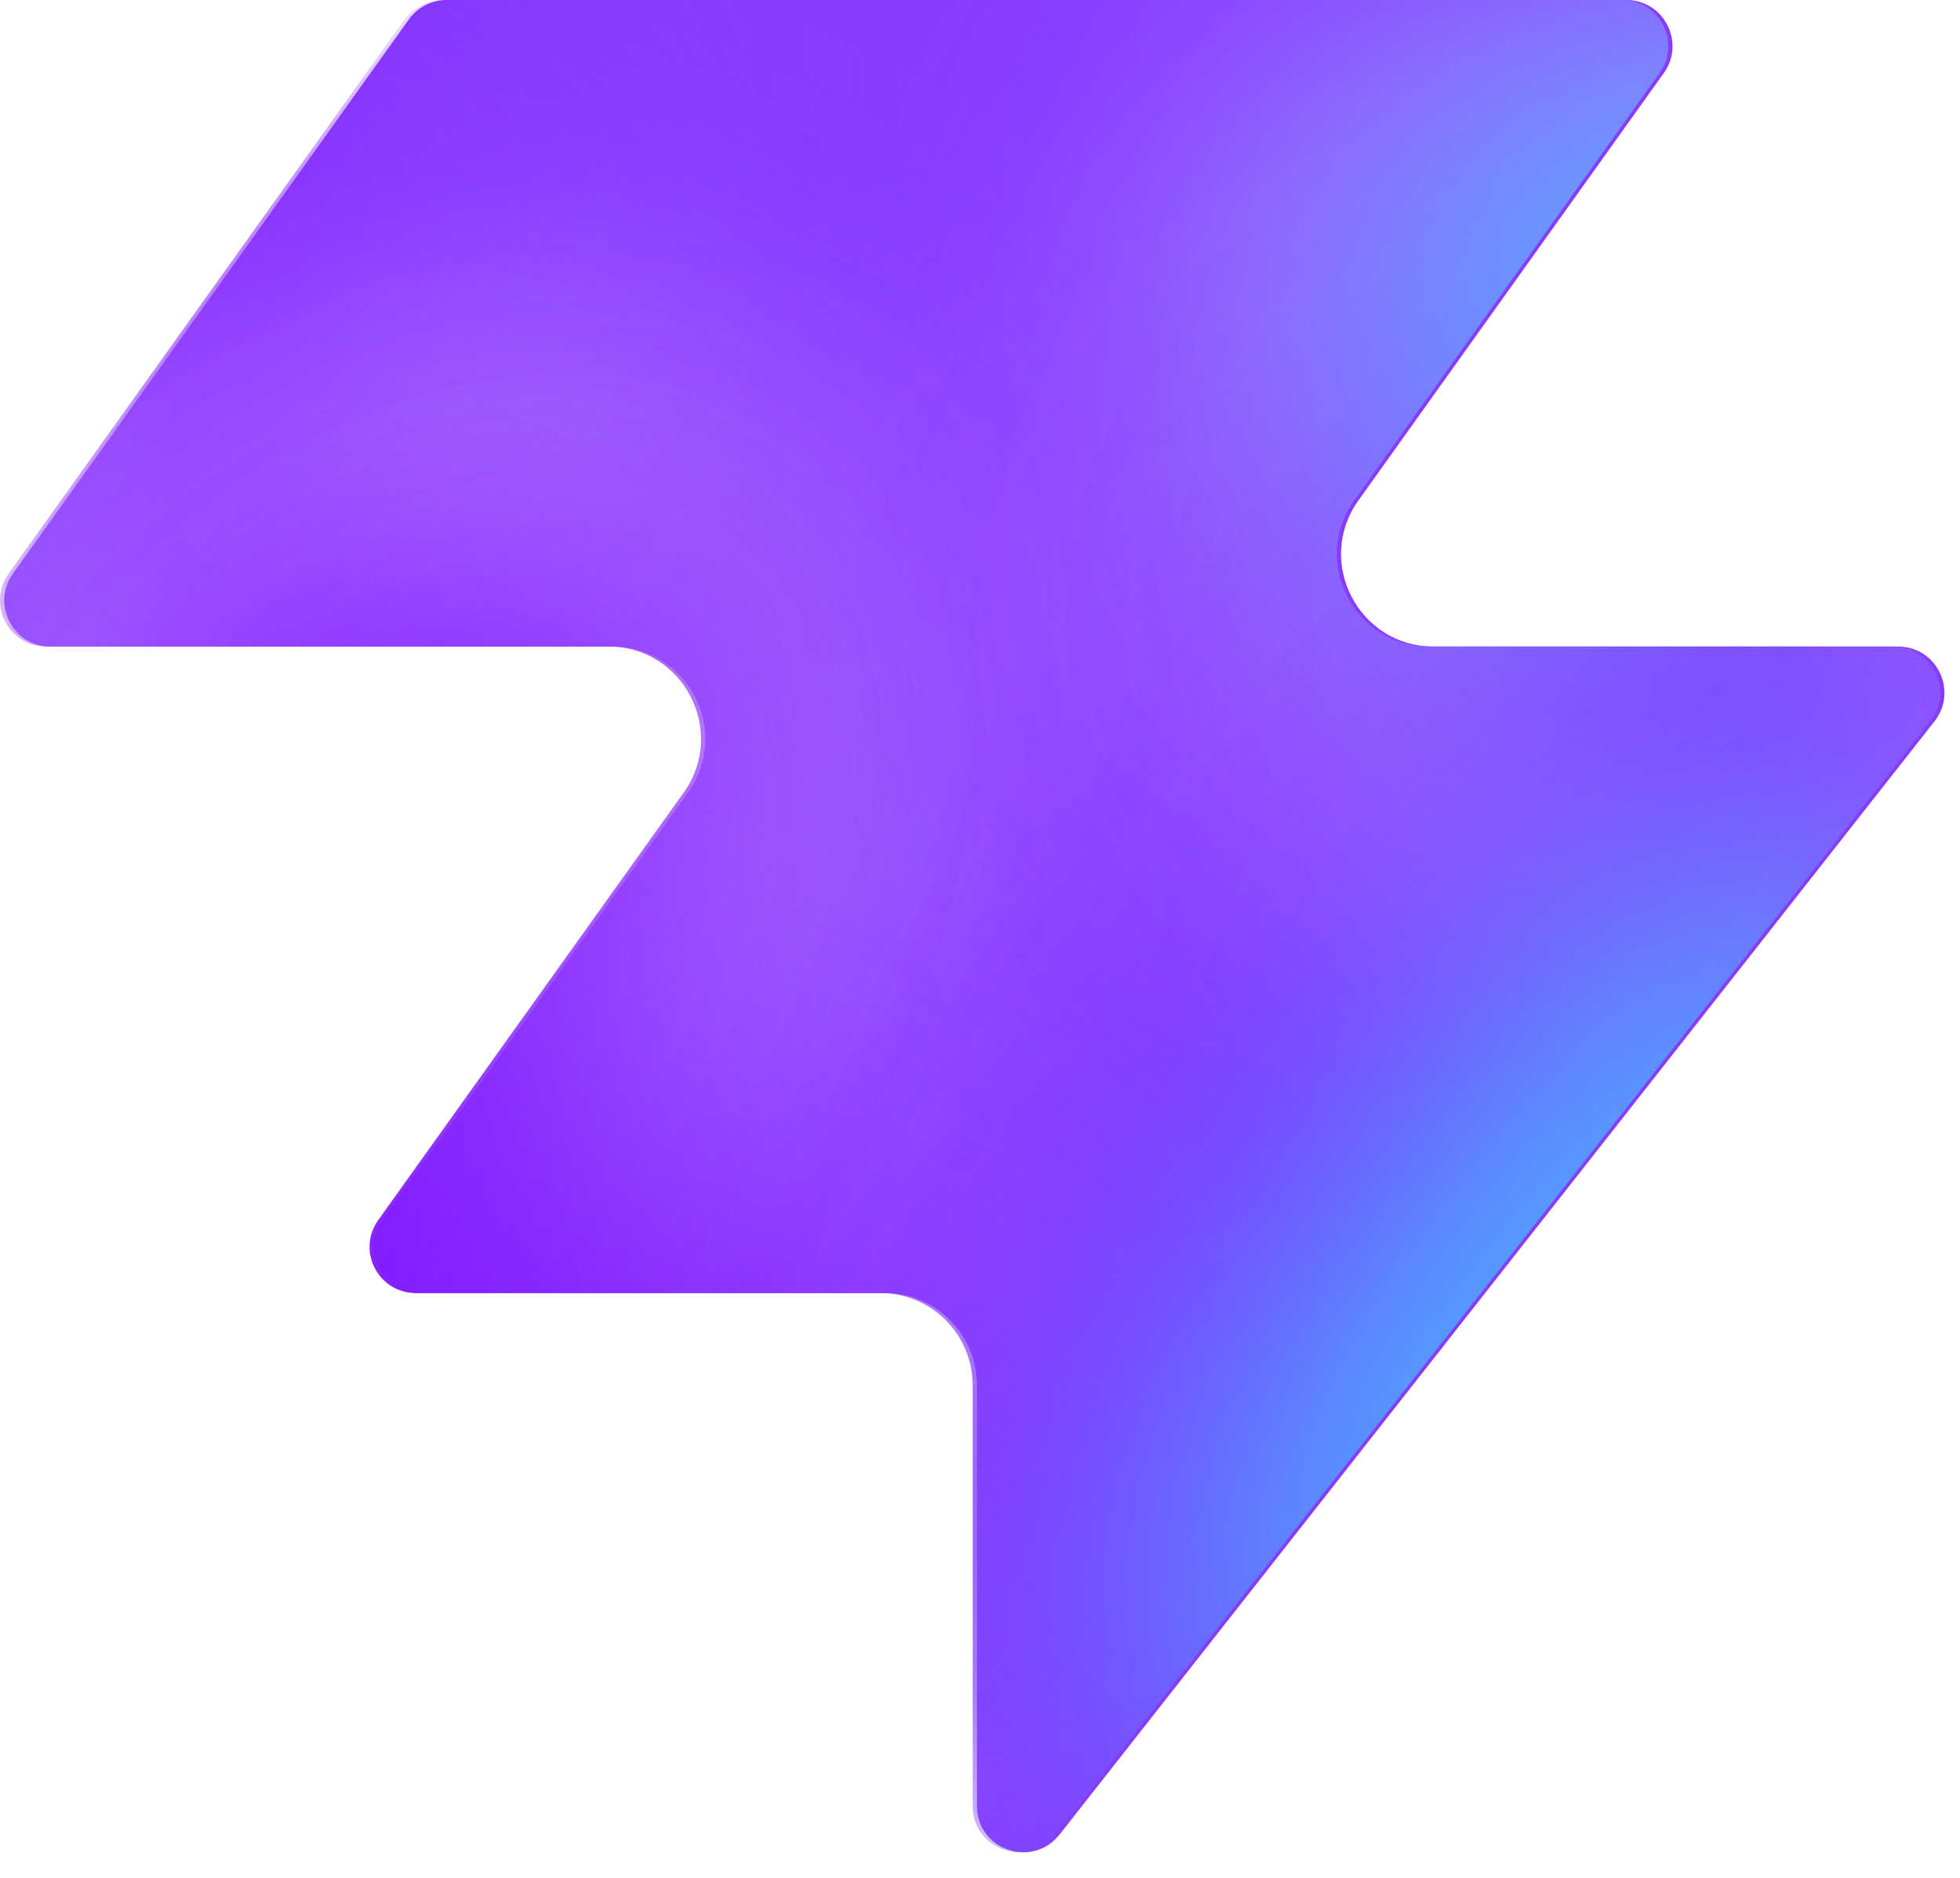
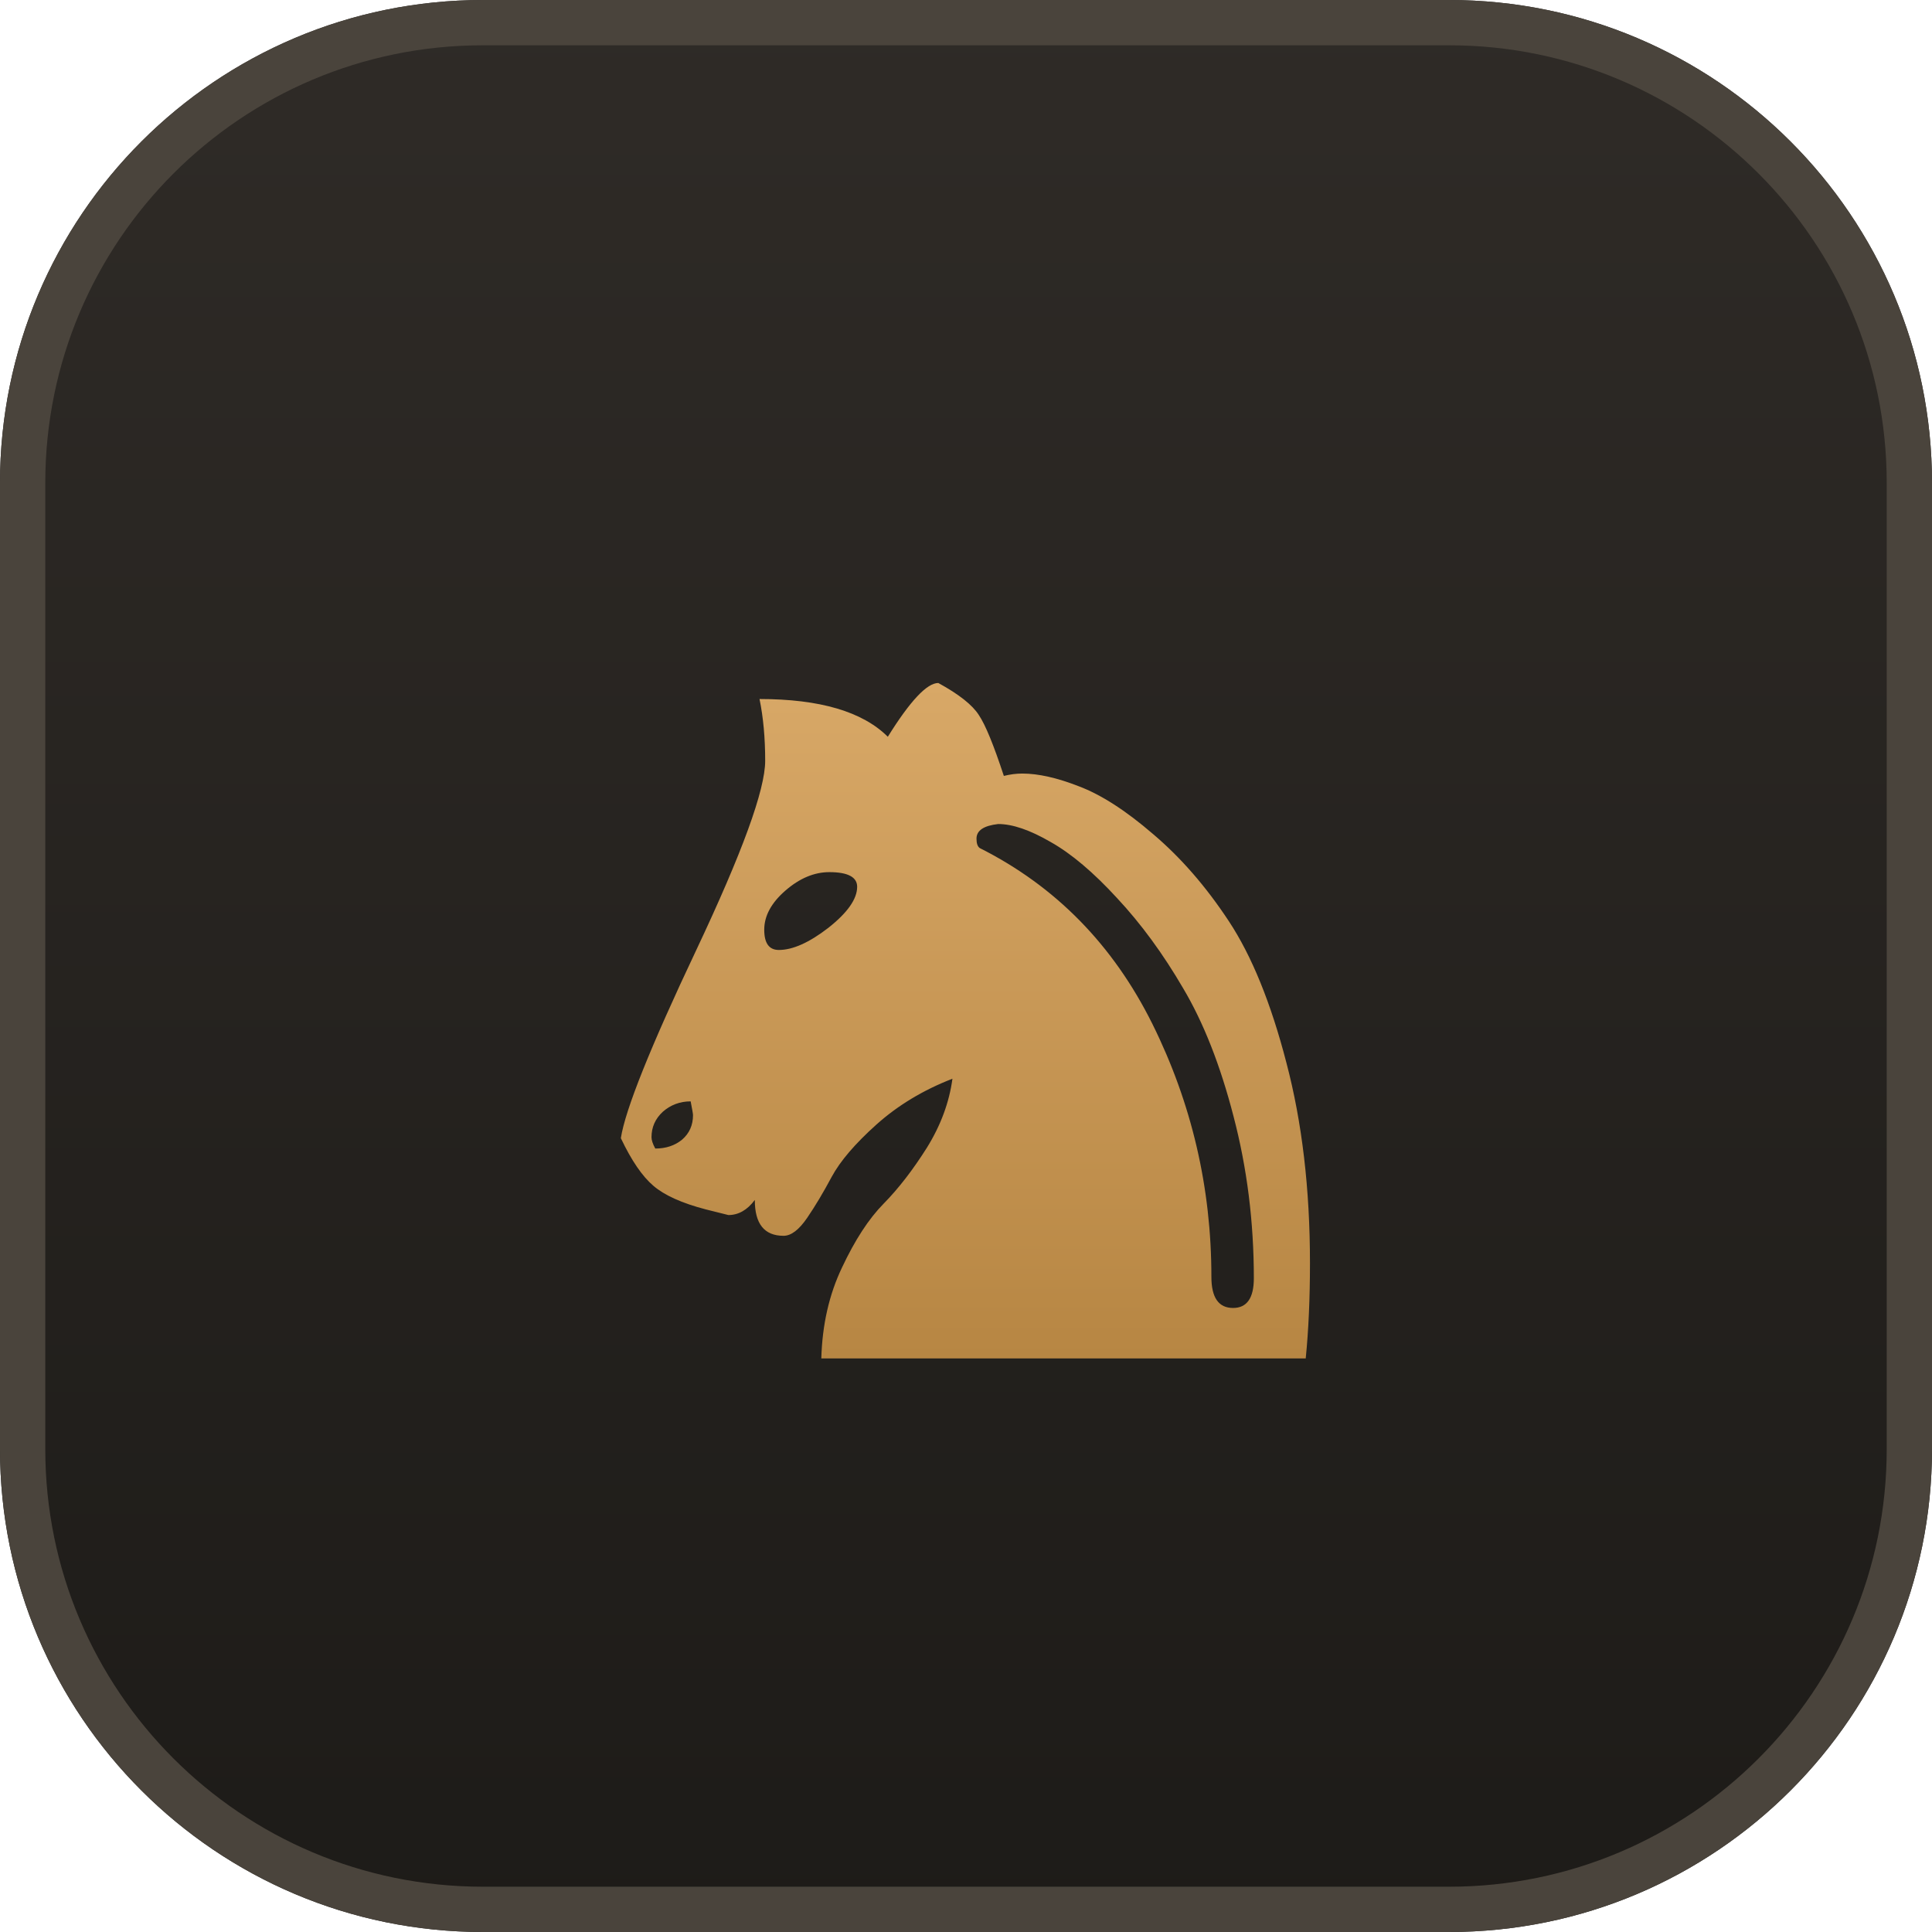
- <svg xmlns="http://www.w3.org/2000/svg" width="48" height="46" fill="none" viewBox="0 0 48 46">
-   <path fill="#863bff" d="M25.946 44.938c-.664.845-2.021.375-2.021-.698V33.937a2.26 2.26 0 0 0-2.262-2.262H10.287c-.92 0-1.456-1.04-.92-1.788l7.48-10.471c1.07-1.497 0-3.578-1.842-3.578H1.237c-.92 0-1.456-1.04-.92-1.788L10.013.474c.214-.297.556-.474.92-.474h28.894c.92 0 1.456 1.04.92 1.788l-7.48 10.471c-1.07 1.498 0 3.579 1.842 3.579h11.377c.943 0 1.473 1.088.89 1.83L25.947 44.94z" style="fill:#863bff;fill:color(display-p3 .525 .23 1);fill-opacity:1" />
-   <mask id="a" width="48" height="46" x="0" y="0" maskUnits="userSpaceOnUse" style="mask-type:alpha">
-     <path fill="#000" d="M25.842 44.938c-.664.844-2.021.375-2.021-.698V33.937a2.26 2.26 0 0 0-2.262-2.262H10.183c-.92 0-1.456-1.04-.92-1.788l7.48-10.471c1.07-1.498 0-3.579-1.842-3.579H1.133c-.92 0-1.456-1.04-.92-1.787L9.91.473c.214-.297.556-.474.92-.474h28.894c.92 0 1.456 1.04.92 1.788l-7.48 10.471c-1.07 1.498 0 3.578 1.842 3.578h11.377c.943 0 1.473 1.088.89 1.832L25.843 44.94z" style="fill:#000;fill-opacity:1" />
-   </mask>
-   <g mask="url(#a)">
-     <g filter="url(#b)">
-       <ellipse cx="5.508" cy="14.704" fill="#ede6ff" rx="5.508" ry="14.704" style="fill:#ede6ff;fill:color(display-p3 .927 .903 1);fill-opacity:1" transform="matrix(.00324 1 1 -.00324 -4.47 31.516)" />
-     </g>
-     <g filter="url(#c)">
-       <ellipse cx="10.399" cy="29.851" fill="#ede6ff" rx="10.399" ry="29.851" style="fill:#ede6ff;fill:color(display-p3 .927 .903 1);fill-opacity:1" transform="matrix(.00324 1 1 -.00324 -39.328 7.883)" />
-     </g>
-     <g filter="url(#d)">
-       <ellipse cx="5.508" cy="30.487" fill="#7e14ff" rx="5.508" ry="30.487" style="fill:#7e14ff;fill:color(display-p3 .492 .077 1);fill-opacity:1" transform="rotate(89.814 -25.913 -14.639)scale(1 -1)" />
-     </g>
-     <g filter="url(#e)">
-       <ellipse cx="5.508" cy="30.599" fill="#7e14ff" rx="5.508" ry="30.599" style="fill:#7e14ff;fill:color(display-p3 .492 .077 1);fill-opacity:1" transform="rotate(89.814 -32.644 -3.334)scale(1 -1)" />
-     </g>
-     <g filter="url(#f)">
-       <ellipse cx="5.508" cy="30.599" fill="#7e14ff" rx="5.508" ry="30.599" style="fill:#7e14ff;fill:color(display-p3 .492 .077 1);fill-opacity:1" transform="matrix(.00324 1 1 -.00324 -34.34 30.47)" />
-     </g>
-     <g filter="url(#g)">
-       <ellipse cx="14.072" cy="22.078" fill="#ede6ff" rx="14.072" ry="22.078" style="fill:#ede6ff;fill:color(display-p3 .927 .903 1);fill-opacity:1" transform="rotate(93.35 24.506 48.493)scale(-1 1)" />
-     </g>
-     <g filter="url(#h)">
-       <ellipse cx="3.47" cy="21.501" fill="#7e14ff" rx="3.47" ry="21.501" style="fill:#7e14ff;fill:color(display-p3 .492 .077 1);fill-opacity:1" transform="rotate(89.009 28.708 47.59)scale(-1 1)" />
-     </g>
-     <g filter="url(#i)">
-       <ellipse cx="3.47" cy="21.501" fill="#7e14ff" rx="3.47" ry="21.501" style="fill:#7e14ff;fill:color(display-p3 .492 .077 1);fill-opacity:1" transform="rotate(89.009 28.708 47.59)scale(-1 1)" />
-     </g>
-     <g filter="url(#j)">
-       <ellipse cx=".387" cy="8.972" fill="#7e14ff" rx="4.407" ry="29.108" style="fill:#7e14ff;fill:color(display-p3 .492 .077 1);fill-opacity:1" transform="rotate(39.51 .387 8.972)" />
-     </g>
-     <g filter="url(#k)">
-       <ellipse cx="47.523" cy="-6.092" fill="#7e14ff" rx="4.407" ry="29.108" style="fill:#7e14ff;fill:color(display-p3 .492 .077 1);fill-opacity:1" transform="rotate(37.892 47.523 -6.092)" />
-     </g>
-     <g filter="url(#l)">
-       <ellipse cx="41.412" cy="6.333" fill="#47bfff" rx="5.971" ry="9.665" style="fill:#47bfff;fill:color(display-p3 .28 .748 1);fill-opacity:1" transform="rotate(37.892 41.412 6.333)" />
-     </g>
-     <g filter="url(#m)">
-       <ellipse cx="-1.879" cy="38.332" fill="#7e14ff" rx="4.407" ry="29.108" style="fill:#7e14ff;fill:color(display-p3 .492 .077 1);fill-opacity:1" transform="rotate(37.892 -1.88 38.332)" />
-     </g>
-     <g filter="url(#n)">
-       <ellipse cx="-1.879" cy="38.332" fill="#7e14ff" rx="4.407" ry="29.108" style="fill:#7e14ff;fill:color(display-p3 .492 .077 1);fill-opacity:1" transform="rotate(37.892 -1.88 38.332)" />
-     </g>
-     <g filter="url(#o)">
-       <ellipse cx="35.651" cy="29.907" fill="#7e14ff" rx="4.407" ry="29.108" style="fill:#7e14ff;fill:color(display-p3 .492 .077 1);fill-opacity:1" transform="rotate(37.892 35.651 29.907)" />
-     </g>
-     <g filter="url(#p)">
-       <ellipse cx="38.418" cy="32.4" fill="#47bfff" rx="5.971" ry="15.297" style="fill:#47bfff;fill:color(display-p3 .28 .748 1);fill-opacity:1" transform="rotate(37.892 38.418 32.4)" />
-     </g>
-   </g>
+ <svg xmlns="http://www.w3.org/2000/svg" width="64" height="64" viewBox="0 0 64 64">
  <defs>
-     <filter id="b" width="60.045" height="41.654" x="-19.77" y="16.149" color-interpolation-filters="sRGB" filterUnits="userSpaceOnUse">
-       <feFlood flood-opacity="0" result="BackgroundImageFix" />
-       <feBlend in="SourceGraphic" in2="BackgroundImageFix" result="shape" />
-       <feGaussianBlur result="effect1_foregroundBlur_2002_17158" stdDeviation="7.659" />
-     </filter>
-     <filter id="c" width="90.34" height="51.437" x="-54.613" y="-7.533" color-interpolation-filters="sRGB" filterUnits="userSpaceOnUse">
-       <feFlood flood-opacity="0" result="BackgroundImageFix" />
-       <feBlend in="SourceGraphic" in2="BackgroundImageFix" result="shape" />
-       <feGaussianBlur result="effect1_foregroundBlur_2002_17158" stdDeviation="7.659" />
-     </filter>
-     <filter id="d" width="79.355" height="29.4" x="-49.64" y="2.03" color-interpolation-filters="sRGB" filterUnits="userSpaceOnUse">
-       <feFlood flood-opacity="0" result="BackgroundImageFix" />
-       <feBlend in="SourceGraphic" in2="BackgroundImageFix" result="shape" />
-       <feGaussianBlur result="effect1_foregroundBlur_2002_17158" stdDeviation="4.596" />
-     </filter>
-     <filter id="e" width="79.579" height="29.4" x="-45.045" y="20.029" color-interpolation-filters="sRGB" filterUnits="userSpaceOnUse">
-       <feFlood flood-opacity="0" result="BackgroundImageFix" />
-       <feBlend in="SourceGraphic" in2="BackgroundImageFix" result="shape" />
-       <feGaussianBlur result="effect1_foregroundBlur_2002_17158" stdDeviation="4.596" />
-     </filter>
-     <filter id="f" width="79.579" height="29.4" x="-43.513" y="21.178" color-interpolation-filters="sRGB" filterUnits="userSpaceOnUse">
-       <feFlood flood-opacity="0" result="BackgroundImageFix" />
-       <feBlend in="SourceGraphic" in2="BackgroundImageFix" result="shape" />
-       <feGaussianBlur result="effect1_foregroundBlur_2002_17158" stdDeviation="4.596" />
-     </filter>
-     <filter id="g" width="74.749" height="58.852" x="15.756" y="-17.901" color-interpolation-filters="sRGB" filterUnits="userSpaceOnUse">
-       <feFlood flood-opacity="0" result="BackgroundImageFix" />
-       <feBlend in="SourceGraphic" in2="BackgroundImageFix" result="shape" />
-       <feGaussianBlur result="effect1_foregroundBlur_2002_17158" stdDeviation="7.659" />
-     </filter>
-     <filter id="h" width="61.377" height="25.362" x="23.548" y="2.284" color-interpolation-filters="sRGB" filterUnits="userSpaceOnUse">
-       <feFlood flood-opacity="0" result="BackgroundImageFix" />
-       <feBlend in="SourceGraphic" in2="BackgroundImageFix" result="shape" />
-       <feGaussianBlur result="effect1_foregroundBlur_2002_17158" stdDeviation="4.596" />
-     </filter>
-     <filter id="i" width="61.377" height="25.362" x="23.548" y="2.284" color-interpolation-filters="sRGB" filterUnits="userSpaceOnUse">
-       <feFlood flood-opacity="0" result="BackgroundImageFix" />
-       <feBlend in="SourceGraphic" in2="BackgroundImageFix" result="shape" />
-       <feGaussianBlur result="effect1_foregroundBlur_2002_17158" stdDeviation="4.596" />
-     </filter>
-     <filter id="j" width="56.045" height="63.649" x="-27.636" y="-22.853" color-interpolation-filters="sRGB" filterUnits="userSpaceOnUse">
-       <feFlood flood-opacity="0" result="BackgroundImageFix" />
-       <feBlend in="SourceGraphic" in2="BackgroundImageFix" result="shape" />
-       <feGaussianBlur result="effect1_foregroundBlur_2002_17158" stdDeviation="4.596" />
-     </filter>
-     <filter id="k" width="54.814" height="64.646" x="20.116" y="-38.415" color-interpolation-filters="sRGB" filterUnits="userSpaceOnUse">
-       <feFlood flood-opacity="0" result="BackgroundImageFix" />
-       <feBlend in="SourceGraphic" in2="BackgroundImageFix" result="shape" />
-       <feGaussianBlur result="effect1_foregroundBlur_2002_17158" stdDeviation="4.596" />
-     </filter>
-     <filter id="l" width="33.541" height="35.313" x="24.641" y="-11.323" color-interpolation-filters="sRGB" filterUnits="userSpaceOnUse">
-       <feFlood flood-opacity="0" result="BackgroundImageFix" />
-       <feBlend in="SourceGraphic" in2="BackgroundImageFix" result="shape" />
-       <feGaussianBlur result="effect1_foregroundBlur_2002_17158" stdDeviation="4.596" />
-     </filter>
-     <filter id="m" width="54.814" height="64.646" x="-29.286" y="6.009" color-interpolation-filters="sRGB" filterUnits="userSpaceOnUse">
-       <feFlood flood-opacity="0" result="BackgroundImageFix" />
-       <feBlend in="SourceGraphic" in2="BackgroundImageFix" result="shape" />
-       <feGaussianBlur result="effect1_foregroundBlur_2002_17158" stdDeviation="4.596" />
-     </filter>
-     <filter id="n" width="54.814" height="64.646" x="-29.286" y="6.009" color-interpolation-filters="sRGB" filterUnits="userSpaceOnUse">
-       <feFlood flood-opacity="0" result="BackgroundImageFix" />
-       <feBlend in="SourceGraphic" in2="BackgroundImageFix" result="shape" />
-       <feGaussianBlur result="effect1_foregroundBlur_2002_17158" stdDeviation="4.596" />
-     </filter>
-     <filter id="o" width="54.814" height="64.646" x="8.244" y="-2.416" color-interpolation-filters="sRGB" filterUnits="userSpaceOnUse">
-       <feFlood flood-opacity="0" result="BackgroundImageFix" />
-       <feBlend in="SourceGraphic" in2="BackgroundImageFix" result="shape" />
-       <feGaussianBlur result="effect1_foregroundBlur_2002_17158" stdDeviation="4.596" />
-     </filter>
-     <filter id="p" width="39.409" height="43.623" x="18.713" y="10.588" color-interpolation-filters="sRGB" filterUnits="userSpaceOnUse">
-       <feFlood flood-opacity="0" result="BackgroundImageFix" />
-       <feBlend in="SourceGraphic" in2="BackgroundImageFix" result="shape" />
-       <feGaussianBlur result="effect1_foregroundBlur_2002_17158" stdDeviation="4.596" />
-     </filter>
+     <linearGradient id="tile" x1="0" y1="0" x2="0" y2="1">
+       <stop offset="0" stop-color="#2F2B27" />
+       <stop offset="1" stop-color="#1D1B18" />
+     </linearGradient>
+     <linearGradient id="knight" x1="0" y1="0" x2="0" y2="1">
+       <stop offset="0" stop-color="#D8A867" />
+       <stop offset="1" stop-color="#B78643" />
+     </linearGradient>
  </defs>
+   <rect width="64" height="64" rx="16" fill="url(#tile)" />
+   <rect x="0.75" y="0.75" width="62.5" height="62.5" rx="15.25" fill="none" stroke="#4A443C" stroke-width="1.5" />
+   <text x="32" y="45" text-anchor="middle" font-family="serif" font-size="38" fill="url(#knight)">♞</text>
</svg>
